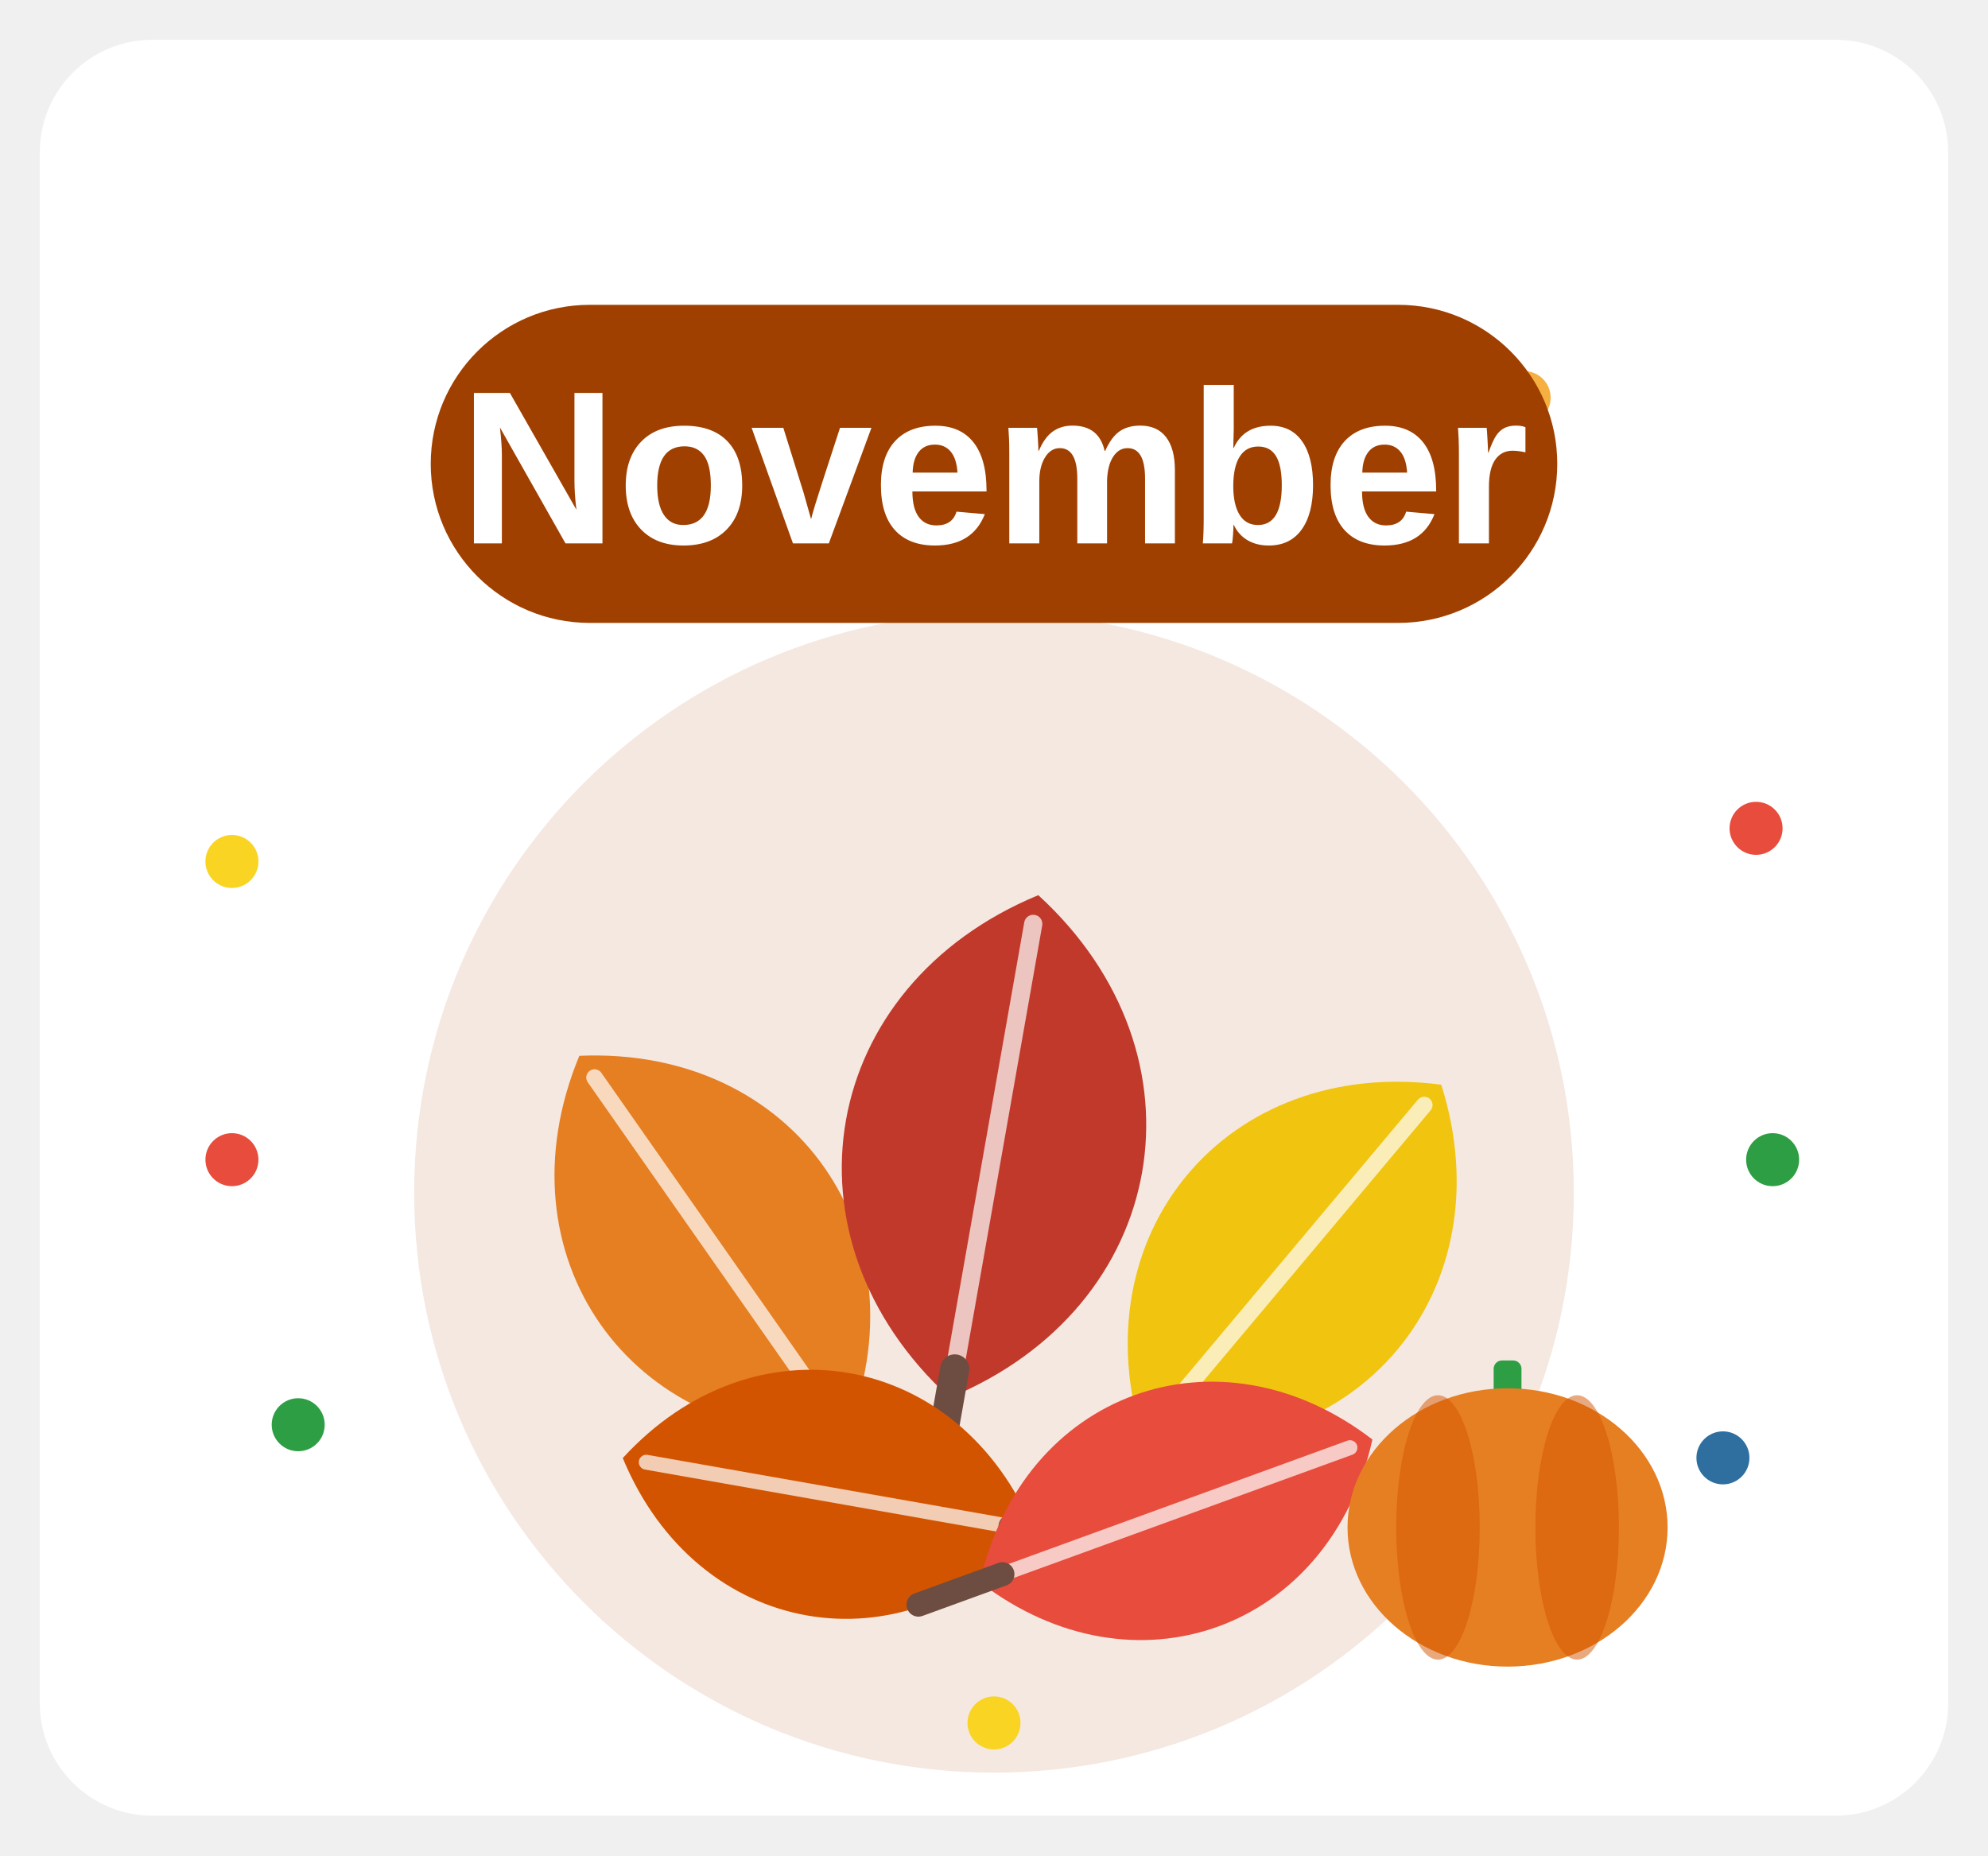
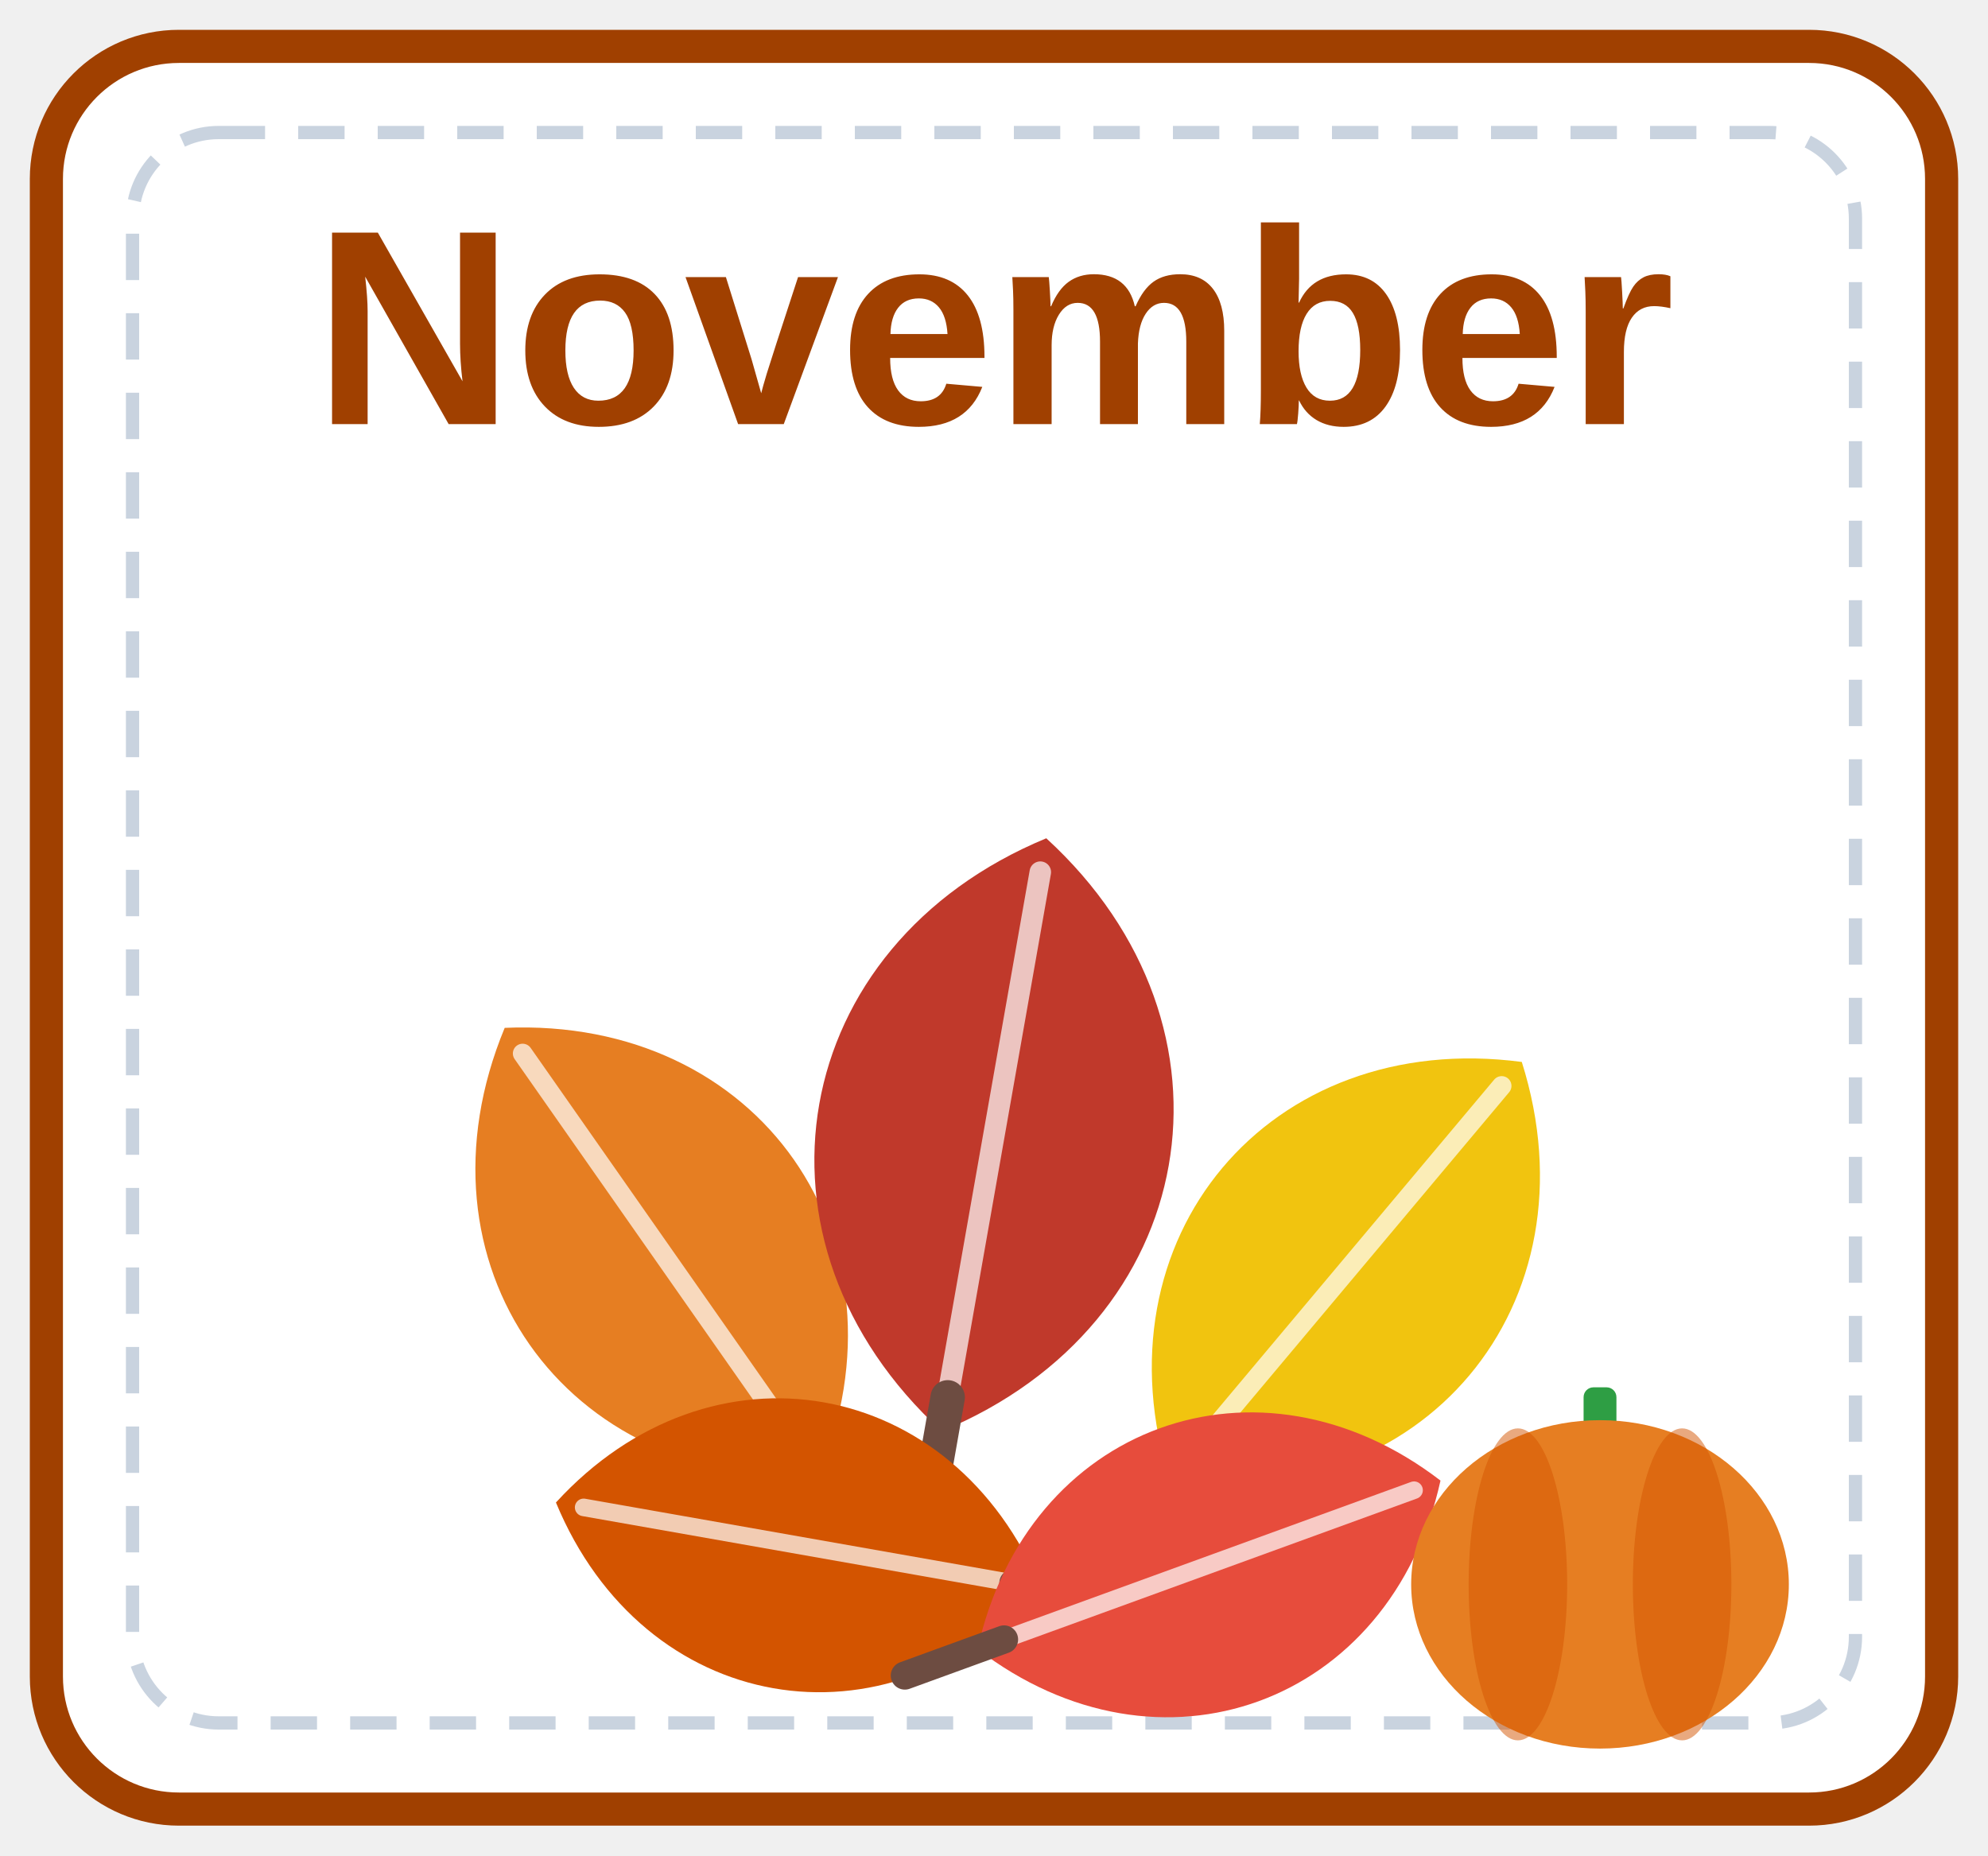
<svg xmlns="http://www.w3.org/2000/svg" viewBox="0 0 600 560" role="img" aria-label="November">
-   <rect x="12" y="12" width="576" height="536" rx="34" fill="#ffffff" />
-   <circle cx="300" cy="360" r="175" fill="#a04000" fill-opacity="0.12" />
-   <circle cx="70" cy="260" r="8" fill="#f9d423" />
-   <circle cx="530" cy="250" r="8" fill="#e74c3c" />
-   <circle cx="90" cy="430" r="8" fill="#2e9e44" />
-   <circle cx="520" cy="440" r="8" fill="#2f6f9f" />
-   <circle cx="150" cy="130" r="8" fill="#8e44ad" />
-   <circle cx="460" cy="120" r="8" fill="#f5b041" />
-   <circle cx="300" cy="520" r="8" fill="#f9d423" />
-   <circle cx="70" cy="350" r="8" fill="#e74c3c" />
-   <circle cx="535" cy="350" r="8" fill="#2e9e44" />
-   <rect x="130" y="92" width="340" height="96" rx="48" fill="#a04000" />
-   <text x="300" y="164" text-anchor="middle" font-family="Nunito, Arial, sans-serif" font-size="66" font-weight="800" fill="#ffffff">November</text>
-   <g transform="translate(0 46)">
+   <rect x="14" y="14" width="572" height="532" rx="40" fill="#ffffff" stroke="#a04000" stroke-width="10" />
+   <rect x="40" y="40" width="520" height="480" rx="26" fill="none" stroke="#c9d3df" stroke-width="4" stroke-dasharray="14 10" />
+   <text x="300.0" y="128" text-anchor="middle" font-family="Nunito, Arial, sans-serif" font-size="84" font-weight="800" fill="#a04000">November</text>
+   <g transform="translate(300 300) scale(1.18) translate(-300 -300) translate(0 36)">
    <g transform="translate(215 330) rotate(-35) scale(1.0)">
      <path d="M0 -70 C 55 -35, 55 35, 0 70 C -55 35, -55 -35, 0 -70 Z" fill="#e67e22" />
      <path d="M0 -62 L0 62" stroke="#ffffff" stroke-width="5" stroke-linecap="round" opacity="0.7" />
      <path d="M0 62 L0 92" stroke="#6d4c41" stroke-width="8" stroke-linecap="round" />
    </g>
    <g transform="translate(300 300) rotate(10) scale(1.1)">
      <path d="M0 -70 C 55 -35, 55 35, 0 70 C -55 35, -55 -35, 0 -70 Z" fill="#c0392b" />
      <path d="M0 -62 L0 62" stroke="#ffffff" stroke-width="5" stroke-linecap="round" opacity="0.7" />
      <path d="M0 62 L0 92" stroke="#6d4c41" stroke-width="8" stroke-linecap="round" />
    </g>
    <g transform="translate(390 335) rotate(40) scale(1.0)">
      <path d="M0 -70 C 55 -35, 55 35, 0 70 C -55 35, -55 -35, 0 -70 Z" fill="#f1c40f" />
      <path d="M0 -62 L0 62" stroke="#ffffff" stroke-width="5" stroke-linecap="round" opacity="0.7" />
      <path d="M0 62 L0 92" stroke="#6d4c41" stroke-width="8" stroke-linecap="round" />
    </g>
    <g transform="translate(250 405) rotate(-80) scale(0.9)">
      <path d="M0 -70 C 55 -35, 55 35, 0 70 C -55 35, -55 -35, 0 -70 Z" fill="#d35400" />
      <path d="M0 -62 L0 62" stroke="#ffffff" stroke-width="5" stroke-linecap="round" opacity="0.7" />
      <path d="M0 62 L0 92" stroke="#6d4c41" stroke-width="8" stroke-linecap="round" />
    </g>
    <g transform="translate(355 410) rotate(70) scale(0.9)">
      <path d="M0 -70 C 55 -35, 55 35, 0 70 C -55 35, -55 -35, 0 -70 Z" fill="#e74c3c" />
      <path d="M0 -62 L0 62" stroke="#ffffff" stroke-width="5" stroke-linecap="round" opacity="0.7" />
      <path d="M0 62 L0 92" stroke="#6d4c41" stroke-width="8" stroke-linecap="round" />
    </g>
    <g transform="translate(455 415) scale(0.42)">
      <rect x="-10" y="-120" width="20" height="40" rx="6" fill="#2e9e44" />
      <ellipse cx="0" cy="0" rx="115" ry="100" fill="#e67e22" />
      <ellipse cx="-50" cy="0" rx="30" ry="95" fill="#d35400" opacity="0.5" />
      <ellipse cx="50" cy="0" rx="30" ry="95" fill="#d35400" opacity="0.5" />
    </g>
  </g>
</svg>
